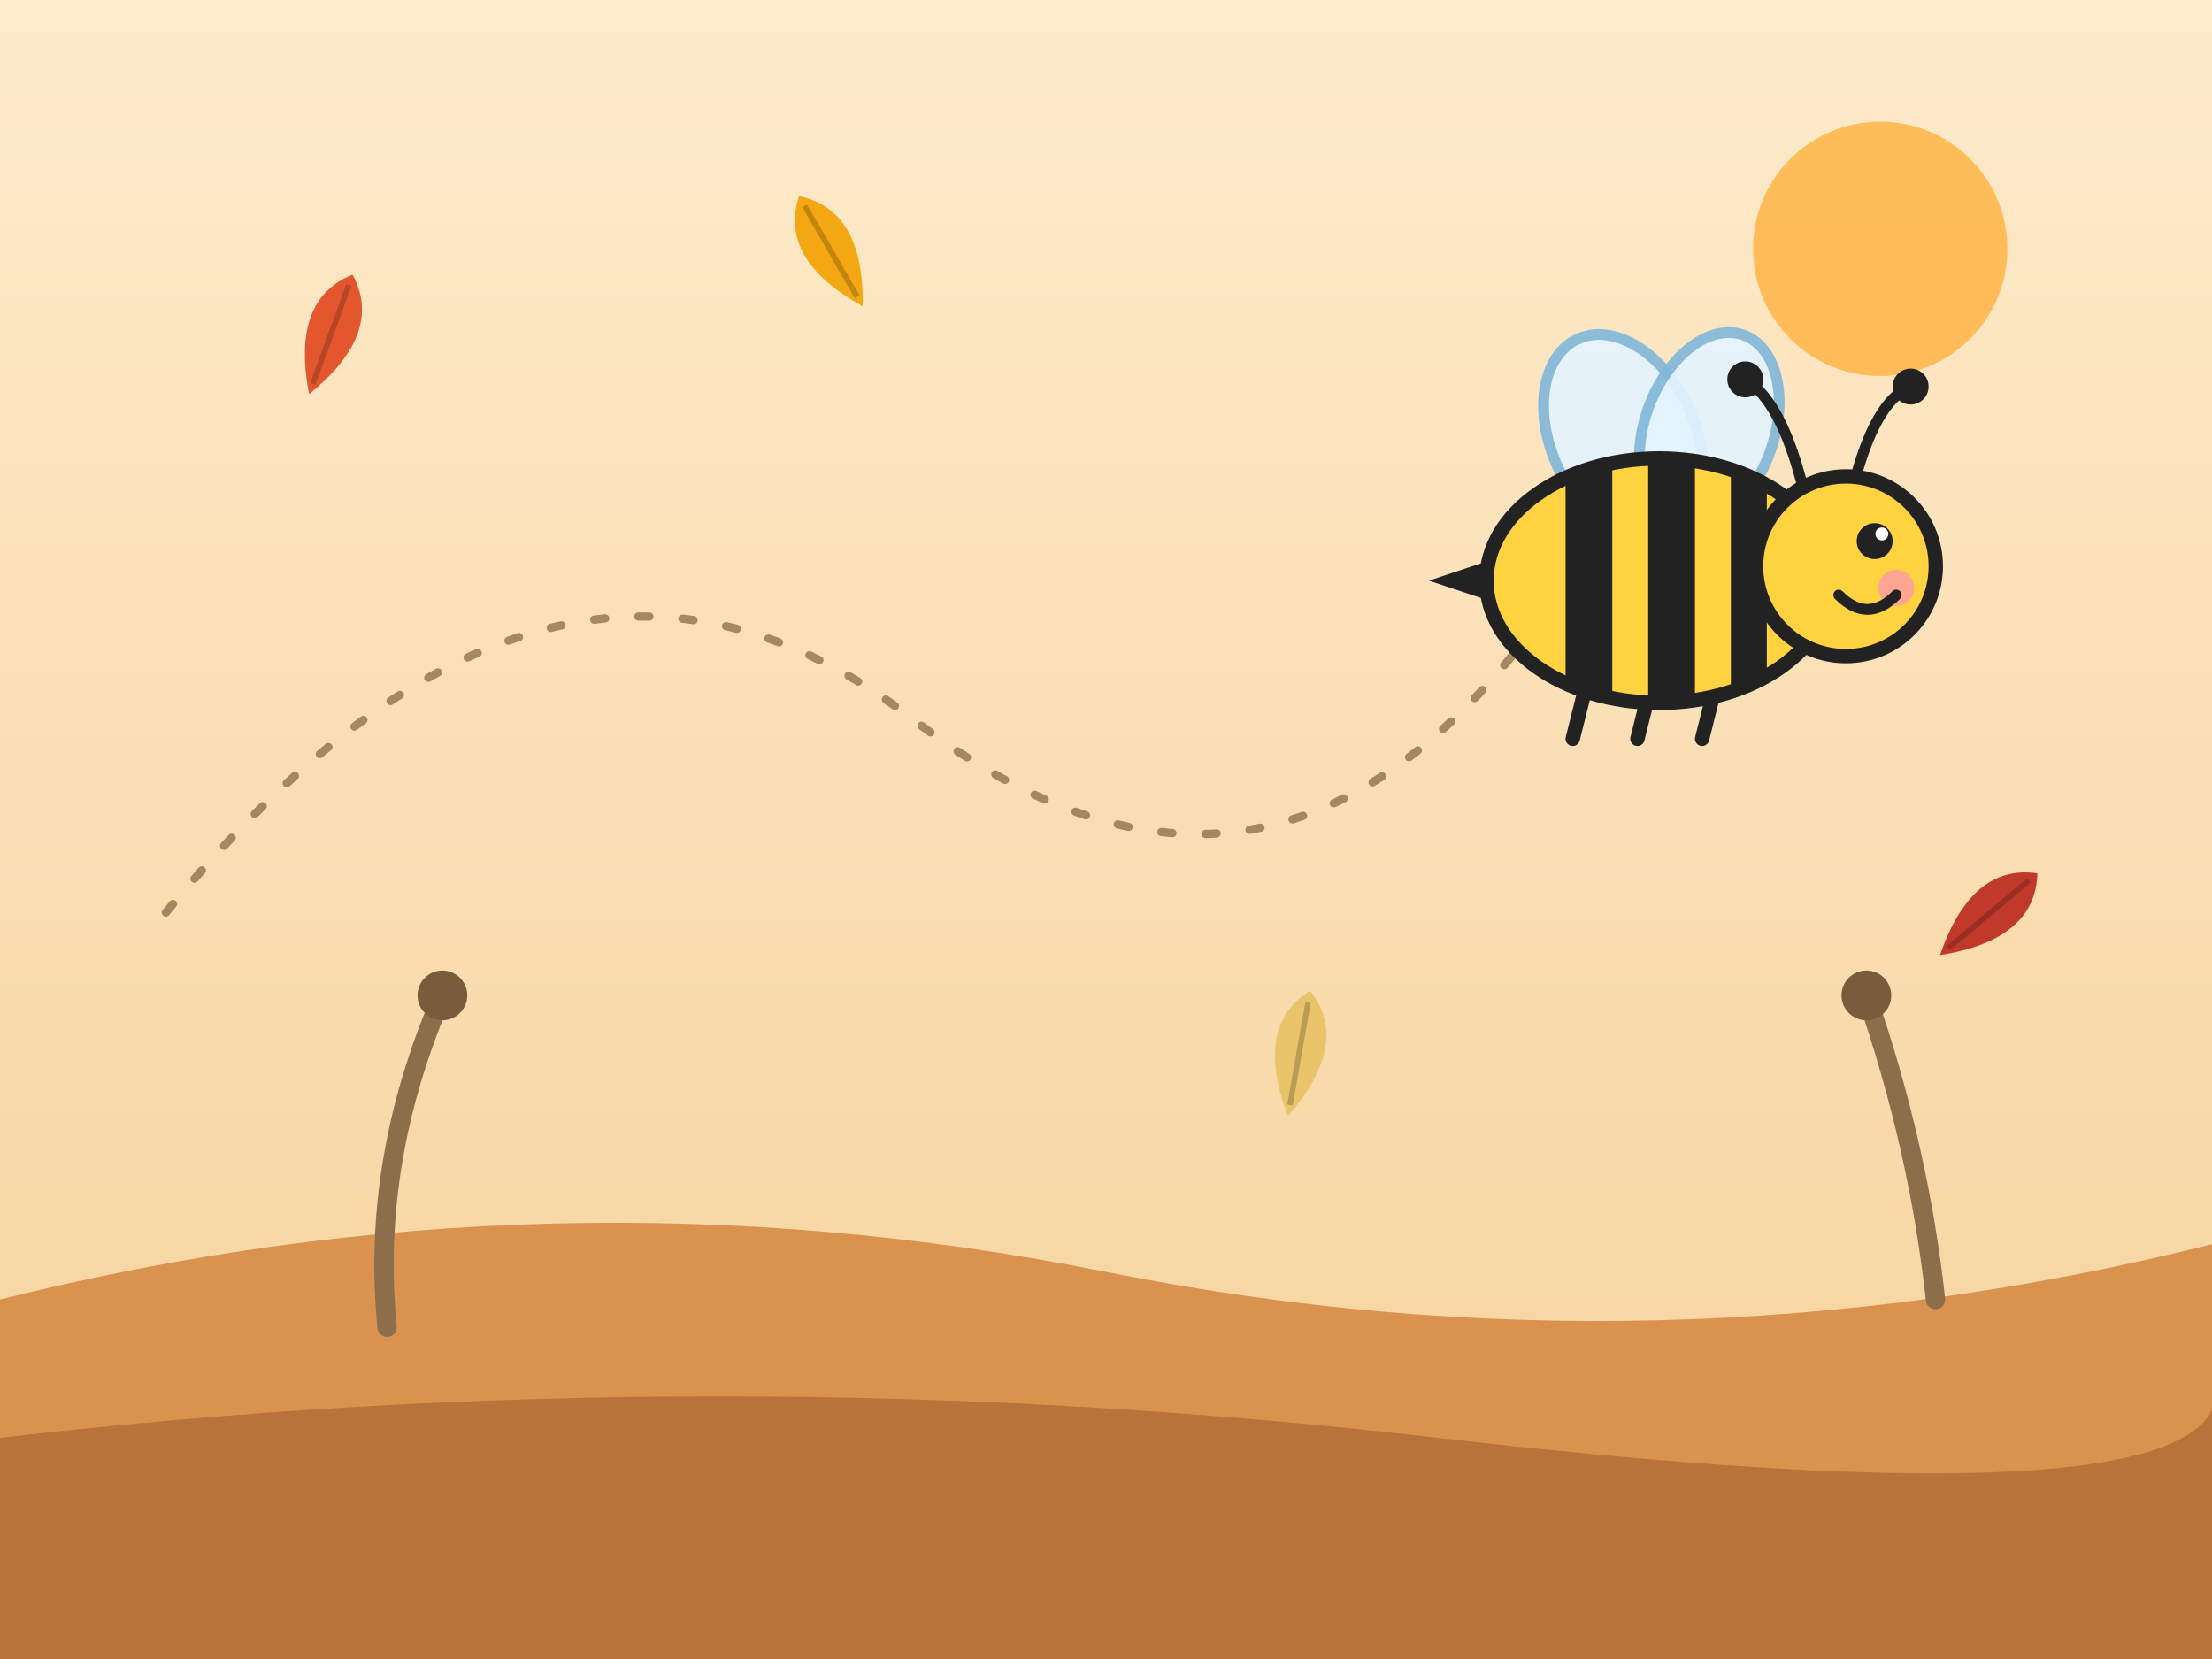
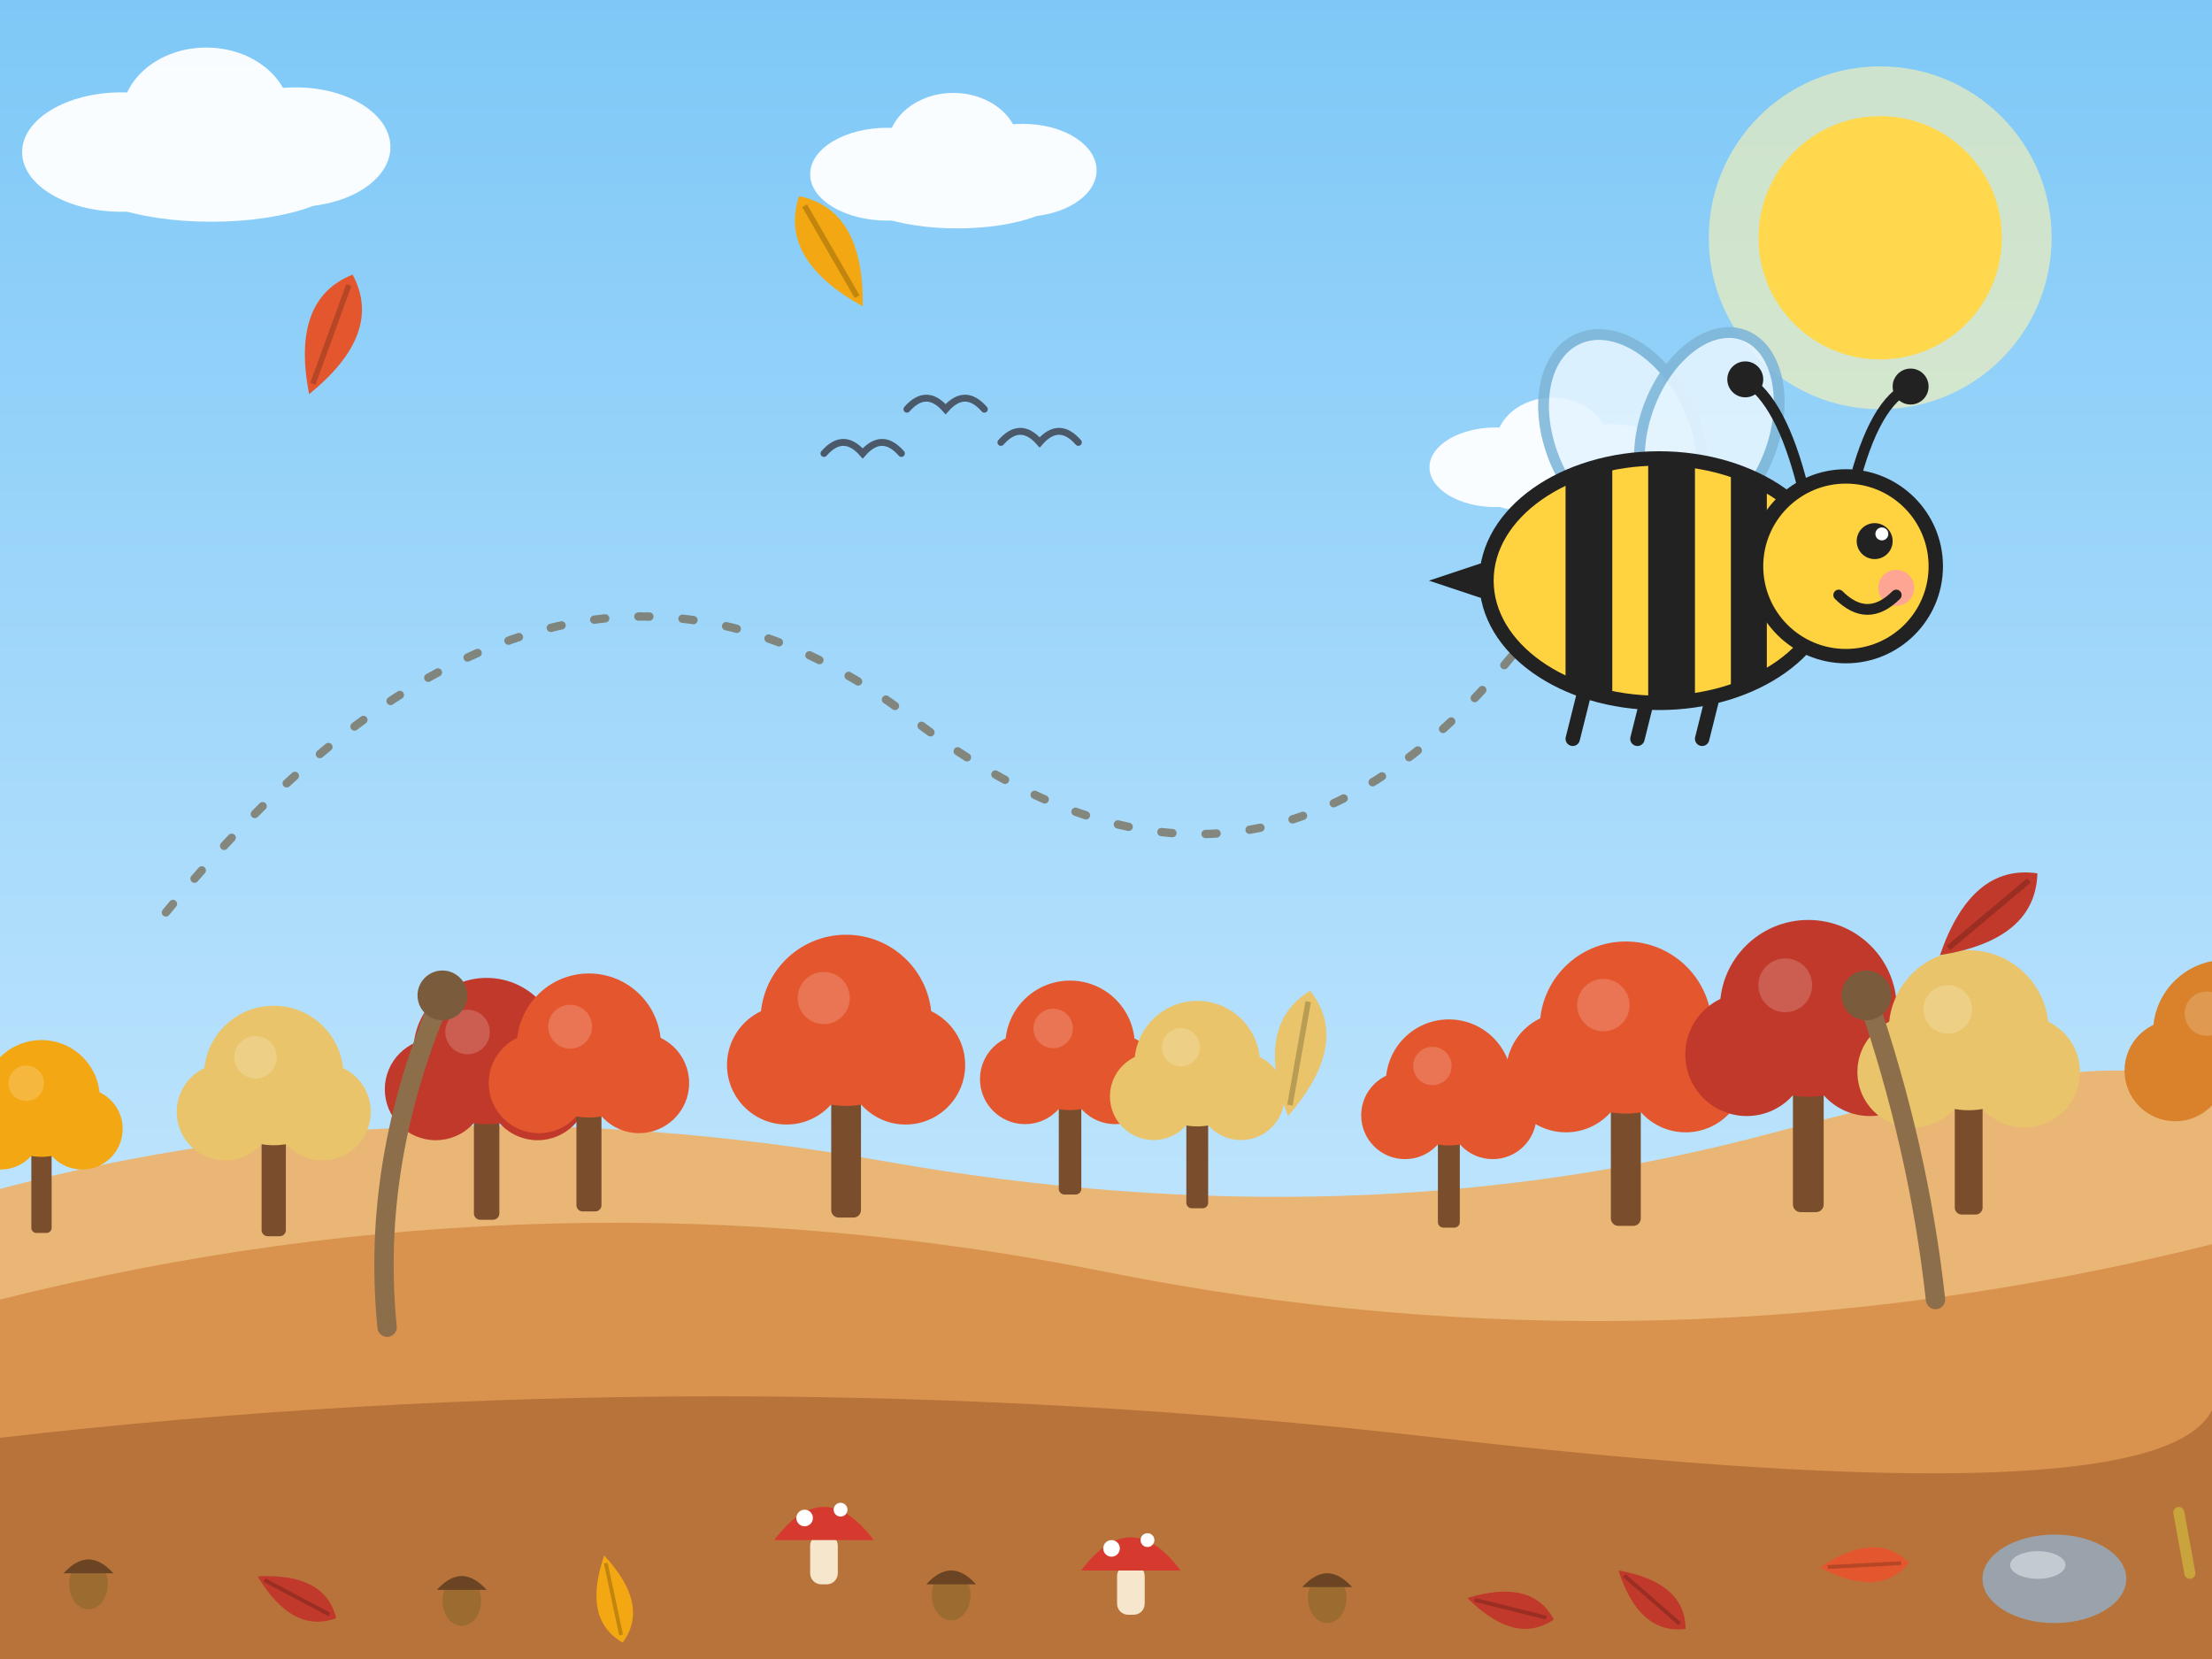
<svg xmlns="http://www.w3.org/2000/svg" viewBox="0 0 800 600">
  <defs>
    <linearGradient id="sky" x1="0" y1="0" x2="0" y2="1">
-       <stop offset="0" stop-color="#FDEBCB" />
-       <stop offset="1" stop-color="#F7D19B" />
+       <stop offset="0" stop-color="#7EC8F7" />
+       <stop offset="1" stop-color="#D4EEFF" />
    </linearGradient>
  </defs>
  <rect width="800" height="600" fill="url(#sky)" />
-   <circle cx="680" cy="90" r="46" fill="#FFB547" opacity=".85" />
+   <circle cx="680" cy="86" r="62" fill="#FFF3B0" opacity=".6" />
+   <circle cx="680" cy="86" r="44" fill="#FFD84D" />
+   <g transform="translate(44 55) scale(0.9)" fill="#fff" opacity=".95">
+     <ellipse cx="0" cy="0" rx="40" ry="24" />
+     <ellipse cx="34" cy="-14" rx="34" ry="28" />
+     <ellipse cx="70" cy="-2" rx="38" ry="24" />
+     <ellipse cx="36" cy="8" rx="56" ry="20" />
+   </g>
+   <g transform="translate(321 63) scale(0.7)" fill="#fff" opacity=".95">
+     <ellipse cx="0" cy="0" rx="40" ry="24" />
+     <ellipse cx="34" cy="-14" rx="34" ry="28" />
+     <ellipse cx="70" cy="-2" rx="38" ry="24" />
+     <ellipse cx="36" cy="8" rx="56" ry="20" />
+   </g>
+   <g transform="translate(541 169) scale(0.6)" fill="#fff" opacity=".95">
+     <ellipse cx="0" cy="0" rx="40" ry="24" />
+     <ellipse cx="34" cy="-14" rx="34" ry="28" />
+     <ellipse cx="70" cy="-2" rx="38" ry="24" />
+     <ellipse cx="36" cy="8" rx="56" ry="20" />
+   </g>
+   <path d="M328 148 q7 -8 14 0 q7 -8 14 0" fill="none" stroke="#4A5A6A" stroke-width="2.5" stroke-linecap="round" />
+   <path d="M362 160 q7 -8 14 0 q7 -8 14 0" fill="none" stroke="#4A5A6A" stroke-width="2.5" stroke-linecap="round" />
+   <path d="M298 164 q7 -8 14 0 q7 -8 14 0" fill="none" stroke="#4A5A6A" stroke-width="2.5" stroke-linecap="round" />
+   <path d="M0 430 Q150 390 320 420 T640 410 T800 400 V600 H0Z" fill="#E9B676" />
+   <g transform="translate(15 445) scale(0.4589336)">
+     <rect x="-8" y="-72" width="16" height="74" rx="4" fill="#7A4E2D" />
+     <circle cx="0" cy="-104" r="46" fill="#F3A712" />
+     <circle cx="-32" cy="-80" r="32" fill="#F3A712" />
+     <circle cx="32" cy="-80" r="32" fill="#F3A712" />
+     <circle cx="-12" cy="-116" r="14" fill="#fff" opacity=".18" />
+   </g>
+   <g transform="translate(99 446) scale(0.548383)">
+     <rect x="-8" y="-72" width="16" height="74" rx="4" fill="#7A4E2D" />
+     <circle cx="0" cy="-104" r="46" fill="#E9C46A" />
+     <circle cx="-32" cy="-80" r="32" fill="#E9C46A" />
+     <circle cx="32" cy="-80" r="32" fill="#E9C46A" />
+     <circle cx="-12" cy="-116" r="14" fill="#fff" opacity=".18" />
+   </g>
+   <g transform="translate(176 440) scale(0.5755168)">
+     <rect x="-8" y="-72" width="16" height="74" rx="4" fill="#7A4E2D" />
+     <circle cx="0" cy="-104" r="46" fill="#C0392B" />
+     <circle cx="-32" cy="-80" r="32" fill="#C0392B" />
+     <circle cx="32" cy="-80" r="32" fill="#C0392B" />
+     <circle cx="-12" cy="-116" r="14" fill="#fff" opacity=".18" />
+   </g>
+   <g transform="translate(213 437) scale(0.5662235)">
+     <rect x="-8" y="-72" width="16" height="74" rx="4" fill="#7A4E2D" />
+     <circle cx="0" cy="-104" r="46" fill="#E4572E" />
+     <circle cx="-32" cy="-80" r="32" fill="#E4572E" />
+     <circle cx="32" cy="-80" r="32" fill="#E4572E" />
+     <circle cx="-12" cy="-116" r="14" fill="#fff" opacity=".18" />
+   </g>
+   <g transform="translate(306 439) scale(0.6729474)">
+     <rect x="-8" y="-72" width="16" height="74" rx="4" fill="#7A4E2D" />
+     <circle cx="0" cy="-104" r="46" fill="#E4572E" />
+     <circle cx="-32" cy="-80" r="32" fill="#E4572E" />
+     <circle cx="32" cy="-80" r="32" fill="#E4572E" />
+     <circle cx="-12" cy="-116" r="14" fill="#fff" opacity=".18" />
+   </g>
+   <g transform="translate(387 431) scale(0.5090309)">
+     <rect x="-8" y="-72" width="16" height="74" rx="4" fill="#7A4E2D" />
+     <circle cx="0" cy="-104" r="46" fill="#E4572E" />
+     <circle cx="-32" cy="-80" r="32" fill="#E4572E" />
+     <circle cx="32" cy="-80" r="32" fill="#E4572E" />
+     <circle cx="-12" cy="-116" r="14" fill="#fff" opacity=".18" />
+   </g>
+   <g transform="translate(433 436) scale(0.4933972)">
+     <rect x="-8" y="-72" width="16" height="74" rx="4" fill="#7A4E2D" />
+     <circle cx="0" cy="-104" r="46" fill="#E9C46A" />
+     <circle cx="-32" cy="-80" r="32" fill="#E9C46A" />
+     <circle cx="32" cy="-80" r="32" fill="#E9C46A" />
+     <circle cx="-12" cy="-116" r="14" fill="#fff" opacity=".18" />
+   </g>
+   <g transform="translate(524 443) scale(0.4954609)">
+     <rect x="-8" y="-72" width="16" height="74" rx="4" fill="#7A4E2D" />
+     <circle cx="0" cy="-104" r="46" fill="#E4572E" />
+     <circle cx="-32" cy="-80" r="32" fill="#E4572E" />
+     <circle cx="32" cy="-80" r="32" fill="#E4572E" />
+     <circle cx="-12" cy="-116" r="14" fill="#fff" opacity=".18" />
+   </g>
+   <g transform="translate(588 442) scale(0.6766484)">
+     <rect x="-8" y="-72" width="16" height="74" rx="4" fill="#7A4E2D" />
+     <circle cx="0" cy="-104" r="46" fill="#E4572E" />
+     <circle cx="-32" cy="-80" r="32" fill="#E4572E" />
+     <circle cx="32" cy="-80" r="32" fill="#E4572E" />
+     <circle cx="-12" cy="-116" r="14" fill="#fff" opacity=".18" />
+   </g>
+   <g transform="translate(654 437) scale(0.6952441)">
+     <rect x="-8" y="-72" width="16" height="74" rx="4" fill="#7A4E2D" />
+     <circle cx="0" cy="-104" r="46" fill="#C0392B" />
+     <circle cx="-32" cy="-80" r="32" fill="#C0392B" />
+     <circle cx="32" cy="-80" r="32" fill="#C0392B" />
+     <circle cx="-12" cy="-116" r="14" fill="#fff" opacity=".18" />
+   </g>
+   <g transform="translate(712 438) scale(0.6287877)">
+     <rect x="-8" y="-72" width="16" height="74" rx="4" fill="#7A4E2D" />
+     <circle cx="0" cy="-104" r="46" fill="#E9C46A" />
+     <circle cx="-32" cy="-80" r="32" fill="#E9C46A" />
+     <circle cx="32" cy="-80" r="32" fill="#E9C46A" />
+     <circle cx="-12" cy="-116" r="14" fill="#fff" opacity=".18" />
+   </g>
+   <g transform="translate(805 433) scale(0.5725035)">
+     <rect x="-8" y="-72" width="16" height="74" rx="4" fill="#7A4E2D" />
+     <circle cx="0" cy="-104" r="46" fill="#D9822B" />
+     <circle cx="-32" cy="-80" r="32" fill="#D9822B" />
+     <circle cx="32" cy="-80" r="32" fill="#D9822B" />
+     <circle cx="-12" cy="-116" r="14" fill="#fff" opacity=".18" />
+   </g>
  <path d="M0 470 Q200 420 400 460 T800 450 V600 H0Z" fill="#D9934E" />
  <path d="M0 520 Q260 490 520 520 T800 510 V600 H0Z" fill="#B8733A" />
+   <g transform="translate(32 579)">
+     <ellipse cx="0" cy="-6" rx="7" ry="9" fill="#9C6B30" />
+     <path d="M-9 -10 Q0 -20 9 -10Z" fill="#6B4423" />
+   </g>
+   <g transform="translate(108 578) rotate(118) scale(0.7)">
+     <path d="M0 -22 Q18 -6 0 24 Q-18 -6 0 -22Z" fill="#C0392B" />
+     <path d="M0 -18 V20" stroke="#00000033" stroke-width="2" />
+   </g>
+   <g transform="translate(167 585)">
+     <ellipse cx="0" cy="-6" rx="7" ry="9" fill="#9C6B30" />
+     <path d="M-9 -10 Q0 -20 9 -10Z" fill="#6B4423" />
+   </g>
+   <g transform="translate(222 579) rotate(168) scale(0.7)">
+     <path d="M0 -22 Q18 -6 0 24 Q-18 -6 0 -22Z" fill="#F3A712" />
+     <path d="M0 -18 V20" stroke="#00000033" stroke-width="2" />
+   </g>
+   <g transform="translate(298 573)">
+     <rect x="-5" y="-18" width="10" height="18" rx="4" fill="#F5E6CC" />
+     <path d="M-18 -16 Q0 -40 18 -16Z" fill="#D63A2F" />
+     <circle cx="-7" cy="-24" r="3" fill="#fff" />
+     <circle cx="6" cy="-27" r="2.5" fill="#fff" />
+   </g>
+   <g transform="translate(344 583)">
+     <ellipse cx="0" cy="-6" rx="7" ry="9" fill="#9C6B30" />
+     <path d="M-9 -10 Q0 -20 9 -10Z" fill="#6B4423" />
+   </g>
+   <g transform="translate(409 584)">
+     <rect x="-5" y="-18" width="10" height="18" rx="4" fill="#F5E6CC" />
+     <path d="M-18 -16 Q0 -40 18 -16Z" fill="#D63A2F" />
+     <circle cx="-7" cy="-24" r="3" fill="#fff" />
+     <circle cx="6" cy="-27" r="2.5" fill="#fff" />
+   </g>
+   <g transform="translate(480 584)">
+     <ellipse cx="0" cy="-6" rx="7" ry="9" fill="#9C6B30" />
+     <path d="M-9 -10 Q0 -20 9 -10Z" fill="#6B4423" />
+   </g>
+   <g transform="translate(547 582) rotate(104) scale(0.7)">
+     <path d="M0 -22 Q18 -6 0 24 Q-18 -6 0 -22Z" fill="#C0392B" />
+     <path d="M0 -18 V20" stroke="#00000033" stroke-width="2" />
+   </g>
+   <g transform="translate(598 579) rotate(131) scale(0.7)">
+     <path d="M0 -22 Q18 -6 0 24 Q-18 -6 0 -22Z" fill="#C0392B" />
+     <path d="M0 -18 V20" stroke="#00000033" stroke-width="2" />
+   </g>
+   <g transform="translate(675 566) rotate(87) scale(0.7)">
+     <path d="M0 -22 Q18 -6 0 24 Q-18 -6 0 -22Z" fill="#E4572E" />
+     <path d="M0 -18 V20" stroke="#00000033" stroke-width="2" />
+   </g>
+   <g transform="translate(743 571) scale(1.0)">
+     <ellipse cx="0" cy="0" rx="26" ry="16" fill="#9AA3AB" />
+     <ellipse cx="-6" cy="-5" rx="10" ry="5" fill="#C3CAD0" />
+   </g>
+   <path d="M792 569 L788 547 M802 569 L802 541 M812 569 L817 549" stroke="#C9A33B" stroke-width="4" stroke-linecap="round" />
  <path d="M60 330 Q200 160 330 260 T560 220" fill="none" stroke="#6B4F2A" stroke-width="3" stroke-dasharray="4 12" stroke-linecap="round" opacity=".6" />
  <g transform="translate(600 210) scale(1.3 1.3)">
    <defs>
      <clipPath id="beebody2">
        <ellipse cx="0" cy="0" rx="48" ry="34" />
      </clipPath>
    </defs>
    <ellipse cx="-10" cy="-40" rx="20" ry="30" transform="rotate(-25 -10 -40)" fill="#E3F4FF" opacity=".9" stroke="#7FB7D9" stroke-width="3" />
    <ellipse cx="14" cy="-42" rx="18" ry="28" transform="rotate(20 14 -42)" fill="#E3F4FF" opacity=".9" stroke="#7FB7D9" stroke-width="3" />
    <path d="M-20 28 L-24 44" stroke="#222" stroke-width="4" stroke-linecap="round" />
    <path d="M-2 28 L-6 44" stroke="#222" stroke-width="4" stroke-linecap="round" />
    <path d="M16 28 L12 44" stroke="#222" stroke-width="4" stroke-linecap="round" />
    <polygon points="-46,-6 -64,0 -46,6" fill="#222" />
    <ellipse cx="0" cy="0" rx="48" ry="34" fill="#FFD23F" />
    <g clip-path="url(#beebody2)">
      <rect x="-26" y="-40" width="13" height="80" fill="#222" />
      <rect x="-3" y="-40" width="13" height="80" fill="#222" />
      <rect x="20" y="-40" width="10" height="80" fill="#222" />
    </g>
    <ellipse cx="0" cy="0" rx="48" ry="34" fill="none" stroke="#222" stroke-width="4" />
    <path d="M40 -26 Q34 -50 24 -56" fill="none" stroke="#222" stroke-width="3" />
    <circle cx="24" cy="-56" r="5" fill="#222" />
    <path d="M54 -26 Q60 -50 70 -54" fill="none" stroke="#222" stroke-width="3" />
    <circle cx="70" cy="-54" r="5" fill="#222" />
    <circle cx="52" cy="-4" r="25" fill="#FFD23F" stroke="#222" stroke-width="4" />
    <circle cx="60" cy="-11" r="5" fill="#222" />
    <circle cx="62" cy="-13" r="1.8" fill="#fff" />
    <circle cx="66" cy="2" r="5" fill="#FF9AA8" opacity=".8" />
    <path d="M50 4 Q58 12 66 4" fill="none" stroke="#222" stroke-width="3" stroke-linecap="round" />
  </g>
  <g transform="translate(120 120) rotate(20) scale(1.0)">
    <path d="M0 -22 Q18 -6 0 24 Q-18 -6 0 -22Z" fill="#E4572E" />
    <path d="M0 -18 V20" stroke="#00000033" stroke-width="2" />
  </g>
  <g transform="translate(300 90) rotate(-30) scale(1.0)">
    <path d="M0 -22 Q18 -6 0 24 Q-18 -6 0 -22Z" fill="#F3A712" />
    <path d="M0 -18 V20" stroke="#00000033" stroke-width="2" />
  </g>
  <g transform="translate(720 330) rotate(50) scale(1.0)">
    <path d="M0 -22 Q18 -6 0 24 Q-18 -6 0 -22Z" fill="#C0392B" />
    <path d="M0 -18 V20" stroke="#00000033" stroke-width="2" />
  </g>
  <g transform="translate(470 380) rotate(10) scale(1.0)">
    <path d="M0 -22 Q18 -6 0 24 Q-18 -6 0 -22Z" fill="#E9C46A" />
    <path d="M0 -18 V20" stroke="#00000033" stroke-width="2" />
  </g>
  <path d="M140 480 Q134 420.0 160 360" fill="none" stroke="#8D6E4A" stroke-width="7" stroke-linecap="round" />
  <circle cx="160" cy="360" r="9" fill="#7A5C3C" />
  <path d="M700 470 Q694 415.0 675 360" fill="none" stroke="#8D6E4A" stroke-width="7" stroke-linecap="round" />
  <circle cx="675" cy="360" r="9" fill="#7A5C3C" />
</svg>
